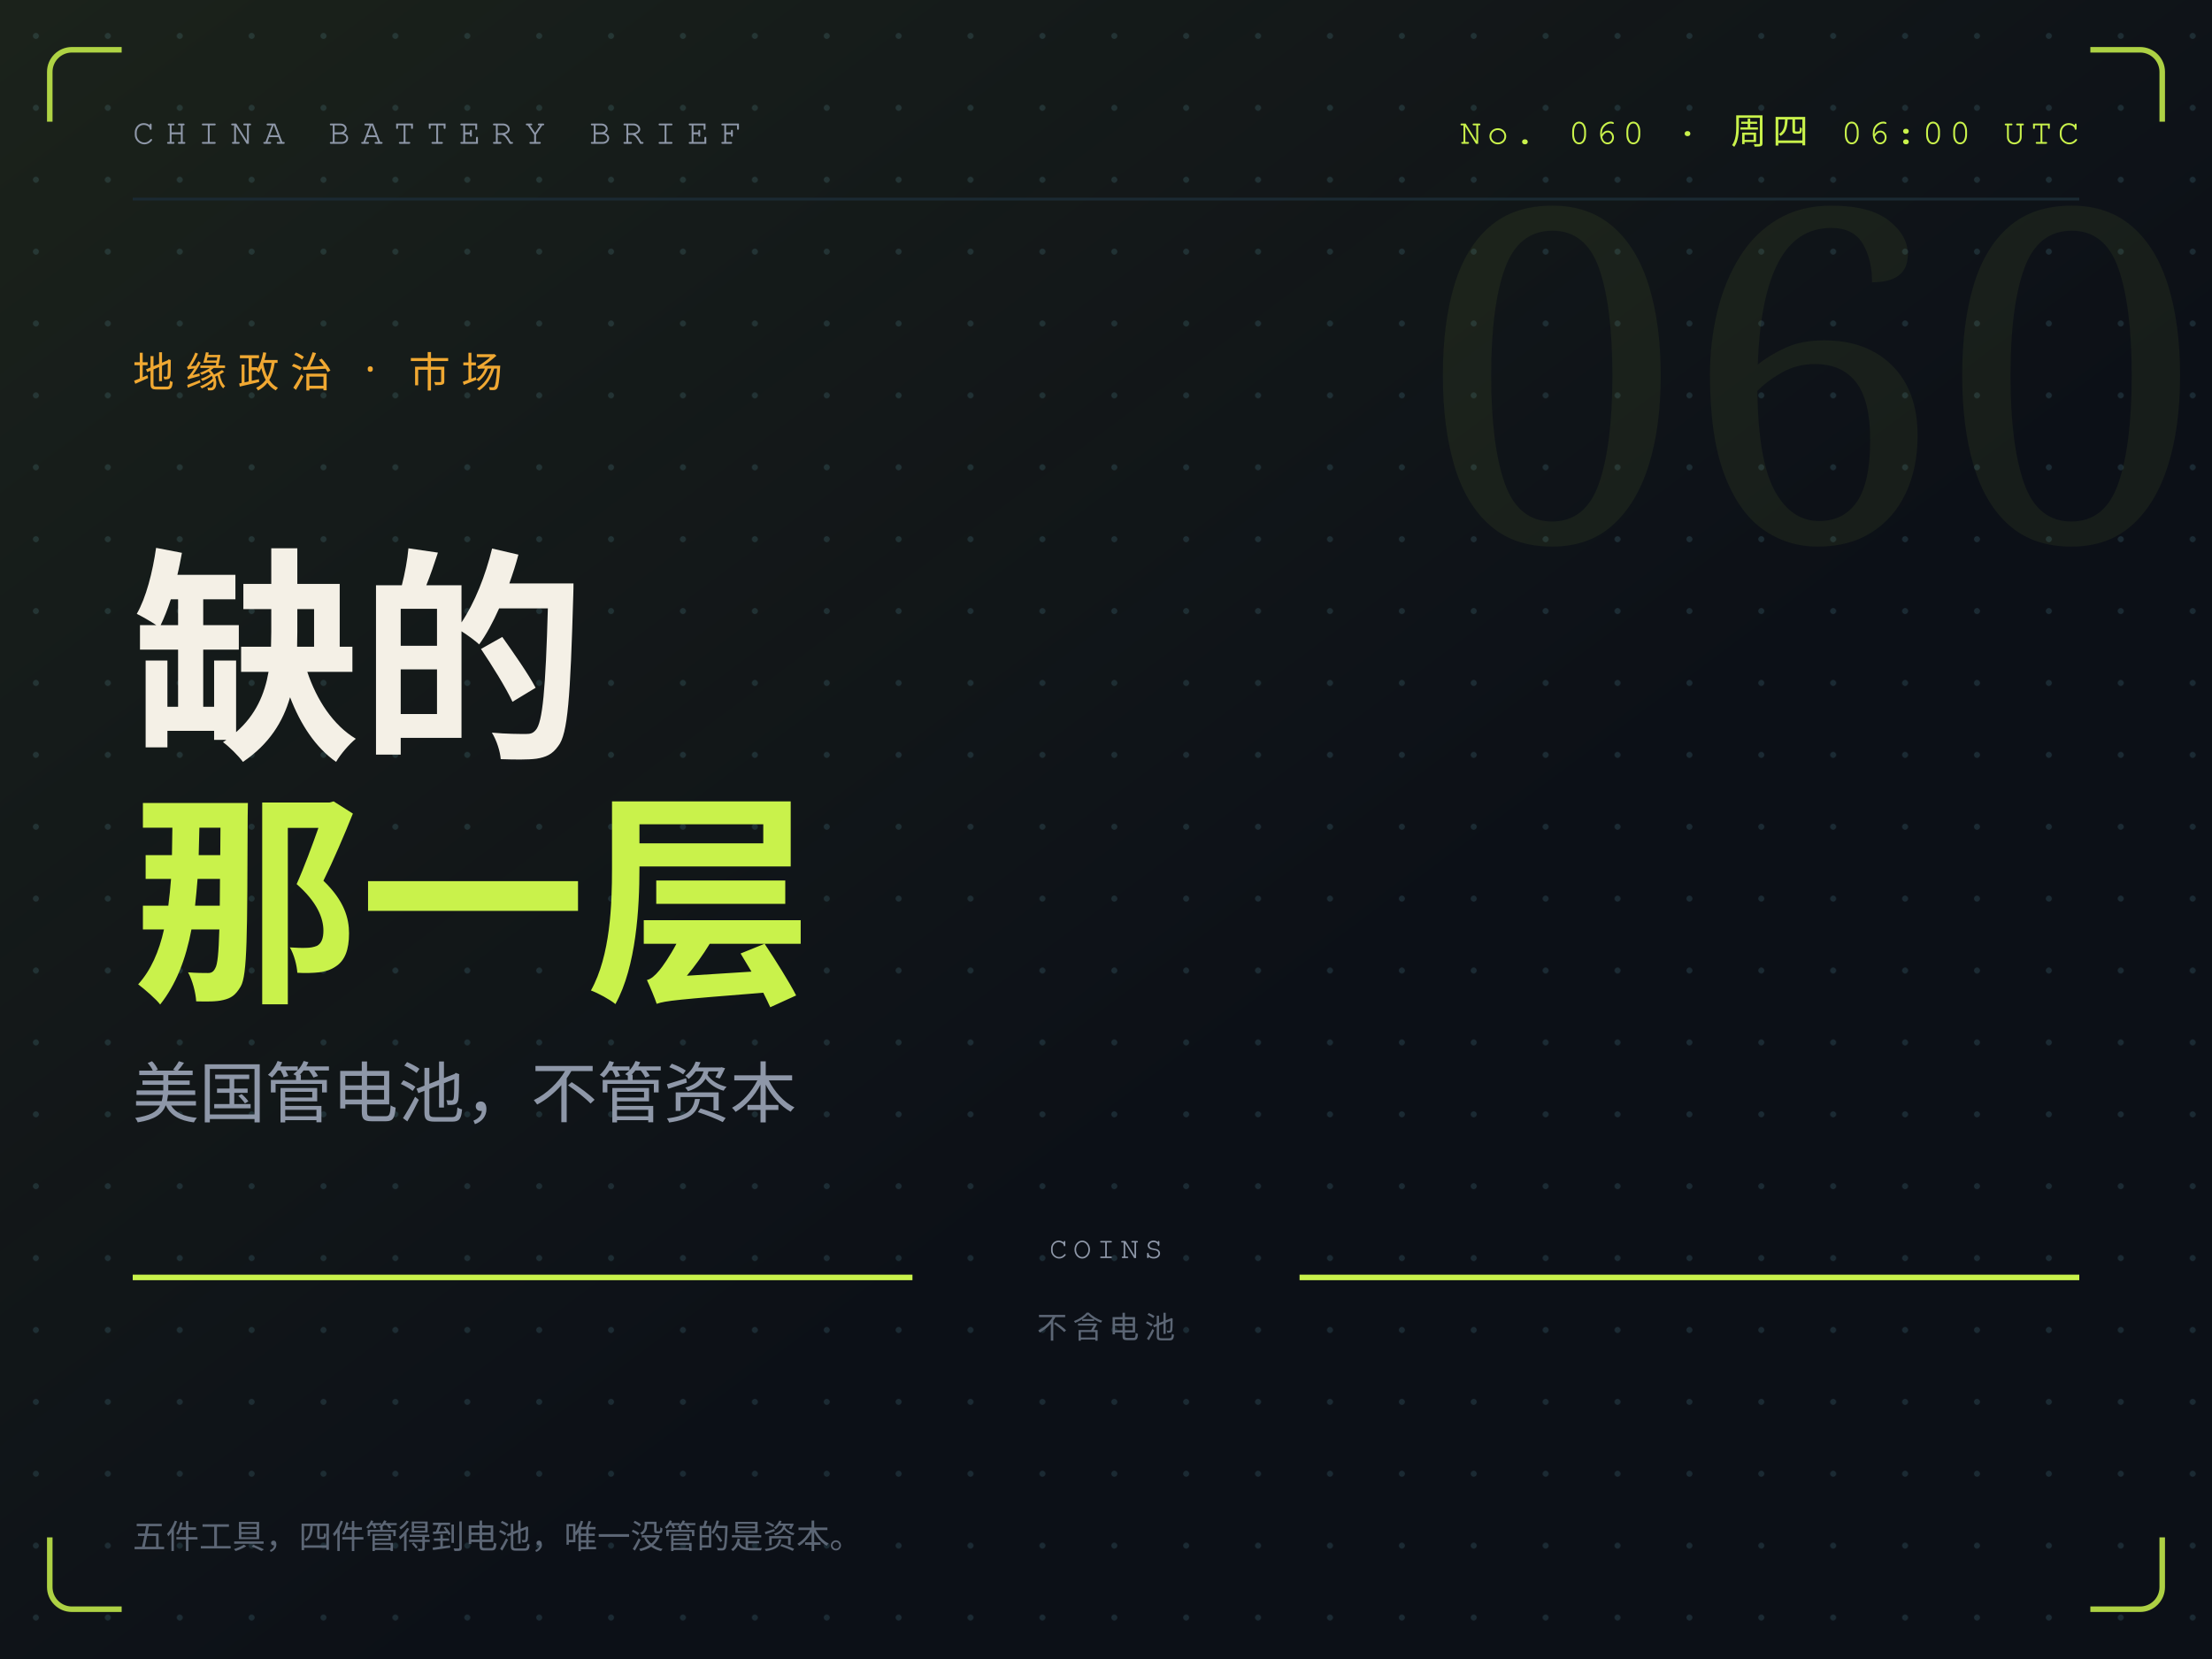
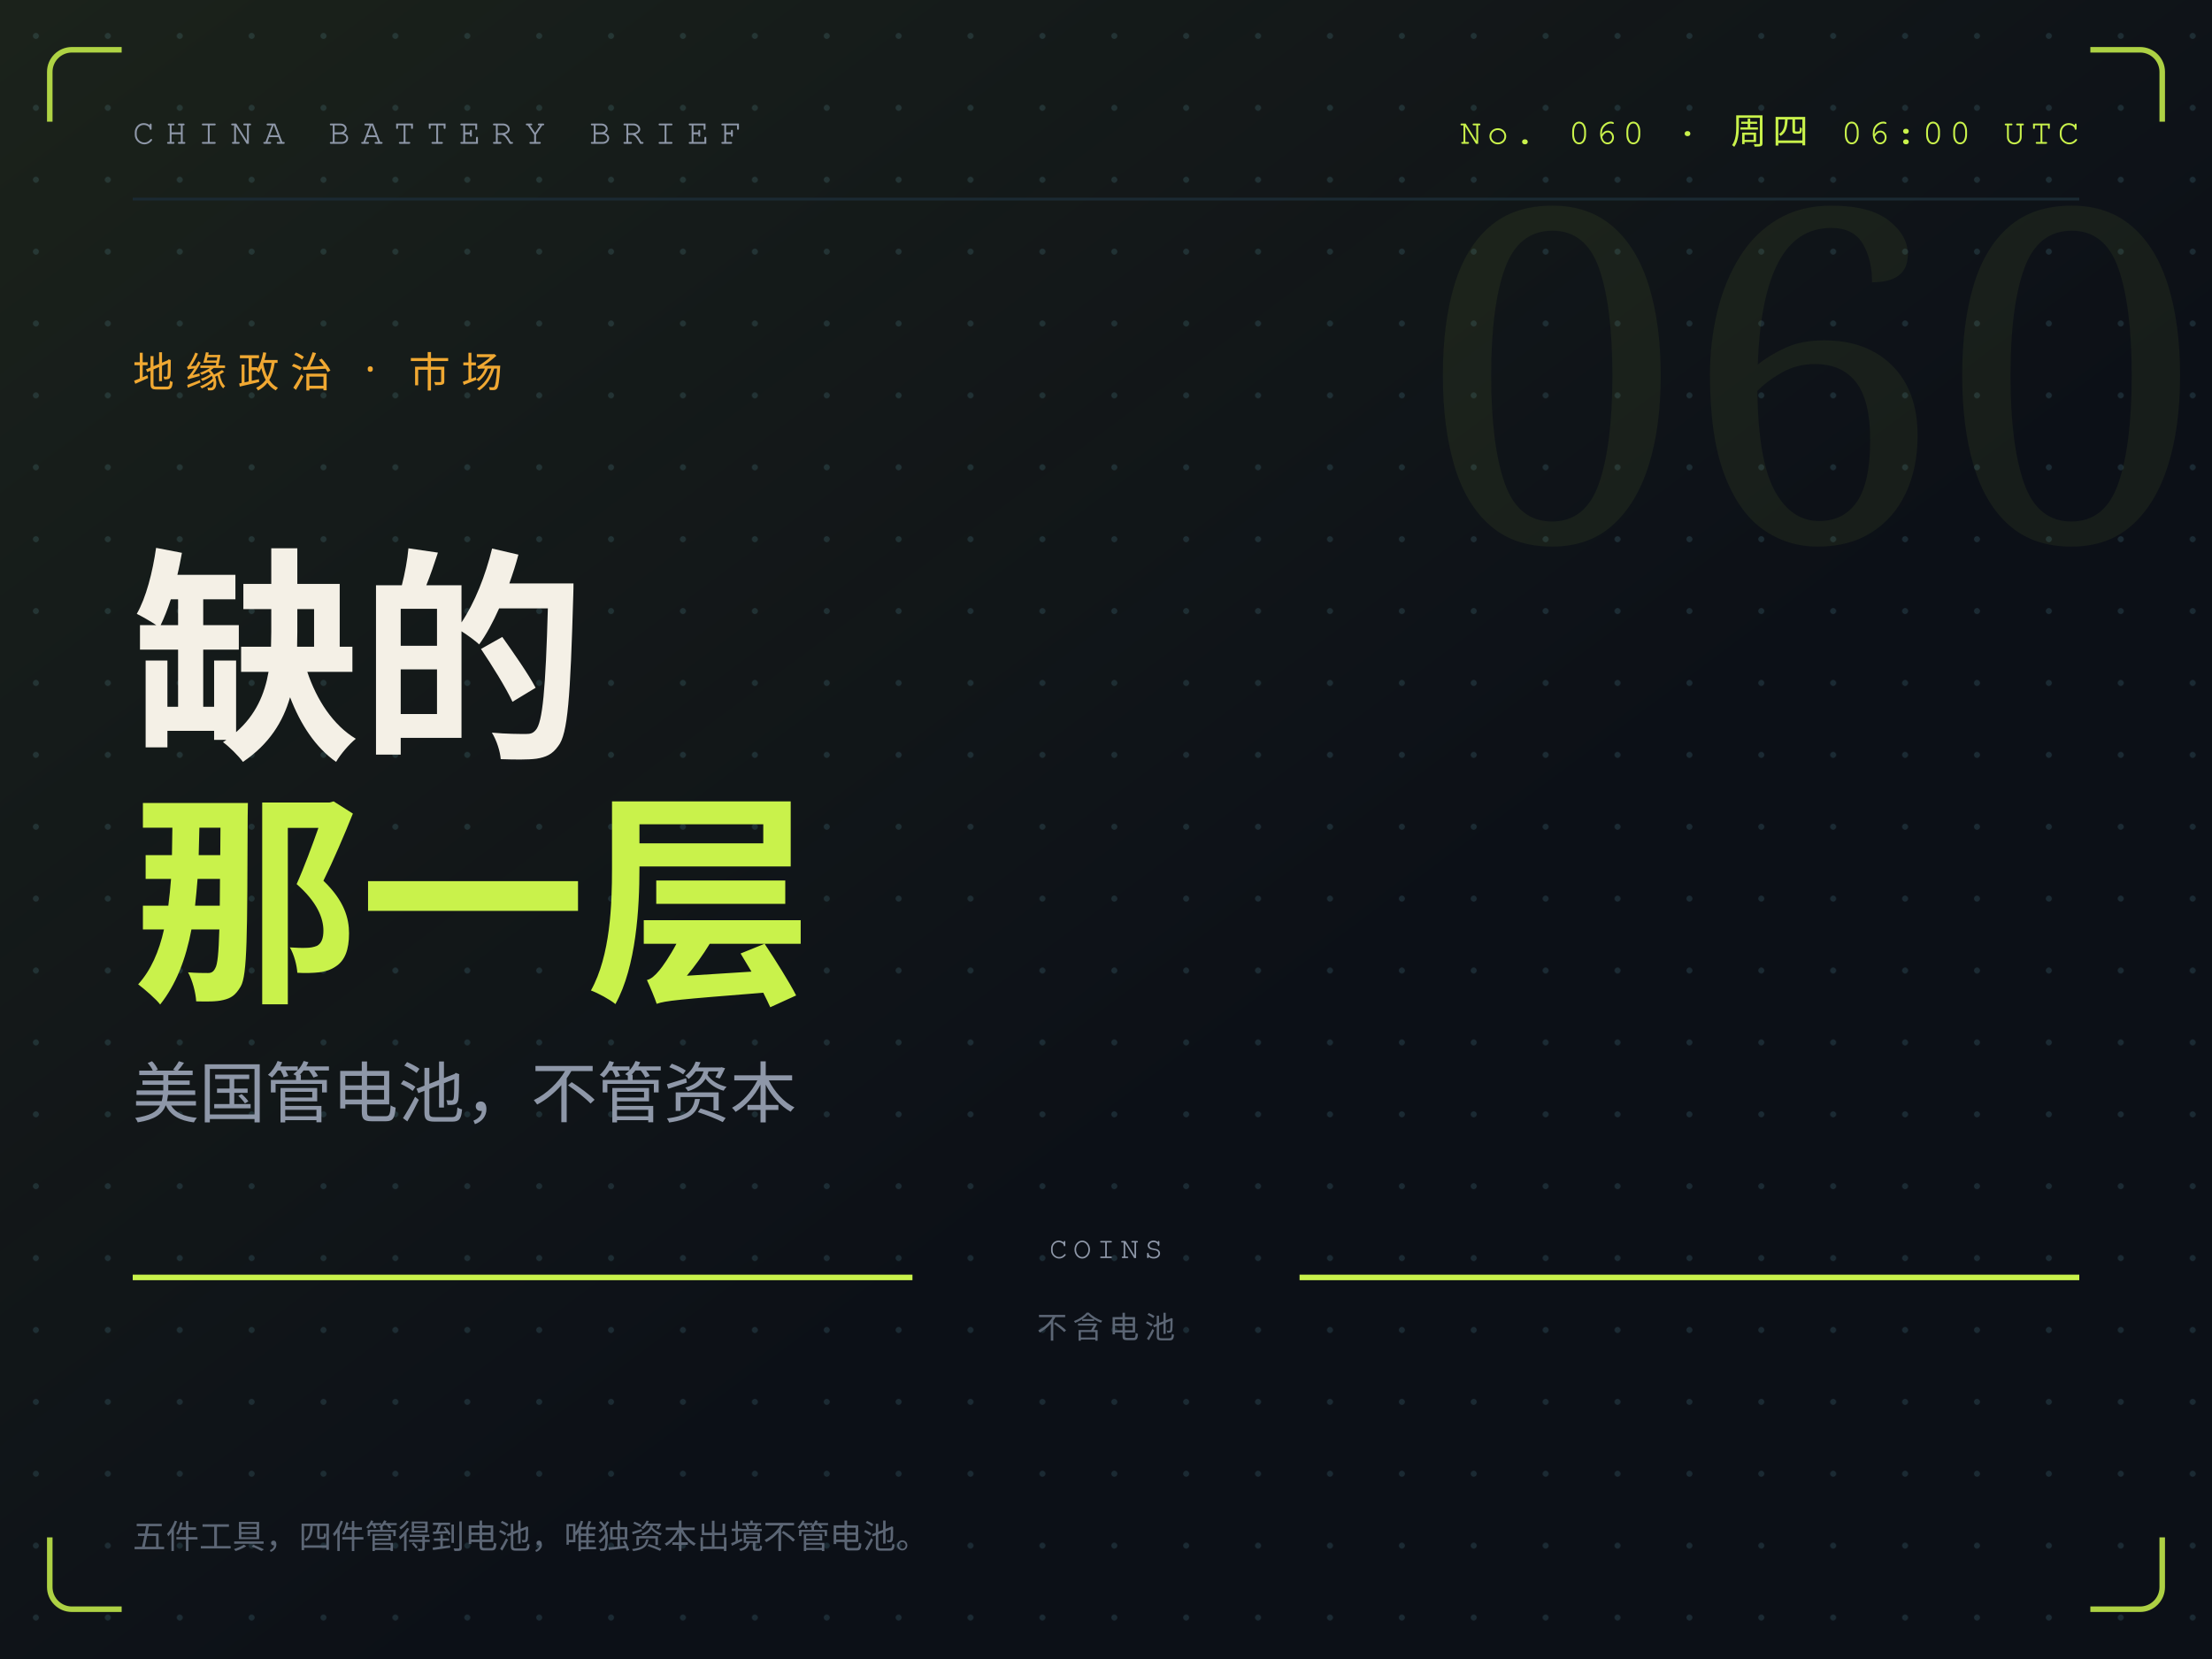
<svg xmlns="http://www.w3.org/2000/svg" width="800" height="600" viewBox="0 0 800 600" role="img" aria-label="封面 060——缺的那一层：美国管电池，不管资本">
  <defs>
    <pattern id="dots" width="26" height="26" patternUnits="userSpaceOnUse">
      <circle cx="13" cy="13" r="1.1" fill="#1B2A33" />
    </pattern>
    <linearGradient id="glow" x1="0" y1="0" x2="1" y2="1">
      <stop offset="0" stop-color="#C9F24B" stop-opacity="0.08" />
      <stop offset="0.6" stop-color="#C9F24B" stop-opacity="0" />
    </linearGradient>
  </defs>
  <rect width="800" height="600" fill="#0C1017" />
  <rect width="800" height="600" fill="url(#dots)" />
  <rect width="800" height="600" fill="url(#glow)" />
  <text x="796" y="196" text-anchor="end" font-family="Georgia,serif" font-size="168" fill="#C9F24B" opacity="0.06">060</text>
  <g stroke="#C9F24B" stroke-width="2" opacity="0.85">
    <path d="M18 44 V26 a8 8 0 0 1 8 -8 H44" fill="none" />
    <path d="M782 44 V26 a8 8 0 0 0 -8 -8 H756" fill="none" />
    <path d="M18 556 V574 a8 8 0 0 0 8 8 H44" fill="none" />
    <path d="M782 556 V574 a8 8 0 0 1 -8 8 H756" fill="none" />
  </g>
  <text x="48" y="52" font-family="Courier,monospace" font-size="13" letter-spacing="4" fill="#8E97A8">CHINA BATTERY BRIEF</text>
  <text x="752" y="52" text-anchor="end" font-family="Courier,monospace" font-size="13" letter-spacing="2" fill="#C9F24B">No. 060 · 周四 06:00 UTC</text>
  <line x1="48" y1="72" x2="752" y2="72" stroke="#1B2A33" stroke-width="1" />
  <text x="48" y="140" font-family="PingFang SC, Noto Sans SC, sans-serif" font-size="15" letter-spacing="4" fill="#F0A832">地缘政治 · 市场</text>
  <text x="48" y="268" font-family="PingFang SC, Noto Sans SC, sans-serif" font-size="82" font-weight="600" fill="#F4F0E6">缺的</text>
  <text x="48" y="356" font-family="PingFang SC, Noto Sans SC, sans-serif" font-size="82" font-weight="600" fill="#C9F24B">那一层</text>
  <text x="48" y="404" font-family="PingFang SC, Noto Sans SC, sans-serif" font-size="24" fill="#8E97A8">美国管电池，不管资本</text>
  <line x1="48" y1="462" x2="330" y2="462" stroke="#C9F24B" stroke-width="2" />
  <line x1="470" y1="462" x2="752" y2="462" stroke="#C9F24B" stroke-width="2" />
  <text x="400" y="455" text-anchor="middle" font-family="Courier,monospace" font-size="11" letter-spacing="2" fill="#8E97A8">COINS</text>
  <text x="400" y="484" text-anchor="middle" font-family="PingFang SC, Noto Sans SC, sans-serif" font-size="11" letter-spacing="2" fill="#5C6675">不含电池</text>
-   <text x="48" y="560" font-family="PingFang SC, Noto Sans SC, sans-serif" font-size="12" fill="#5C6675">五件工具，四件管得到电池，唯一没管的是资本。</text>
+   <text x="48" y="560" font-family="PingFang SC, Noto Sans SC, sans-serif" font-size="12" fill="#5C6675">五件工具，四件管得到电池，唯独资本出境不管电池。</text>
</svg>
